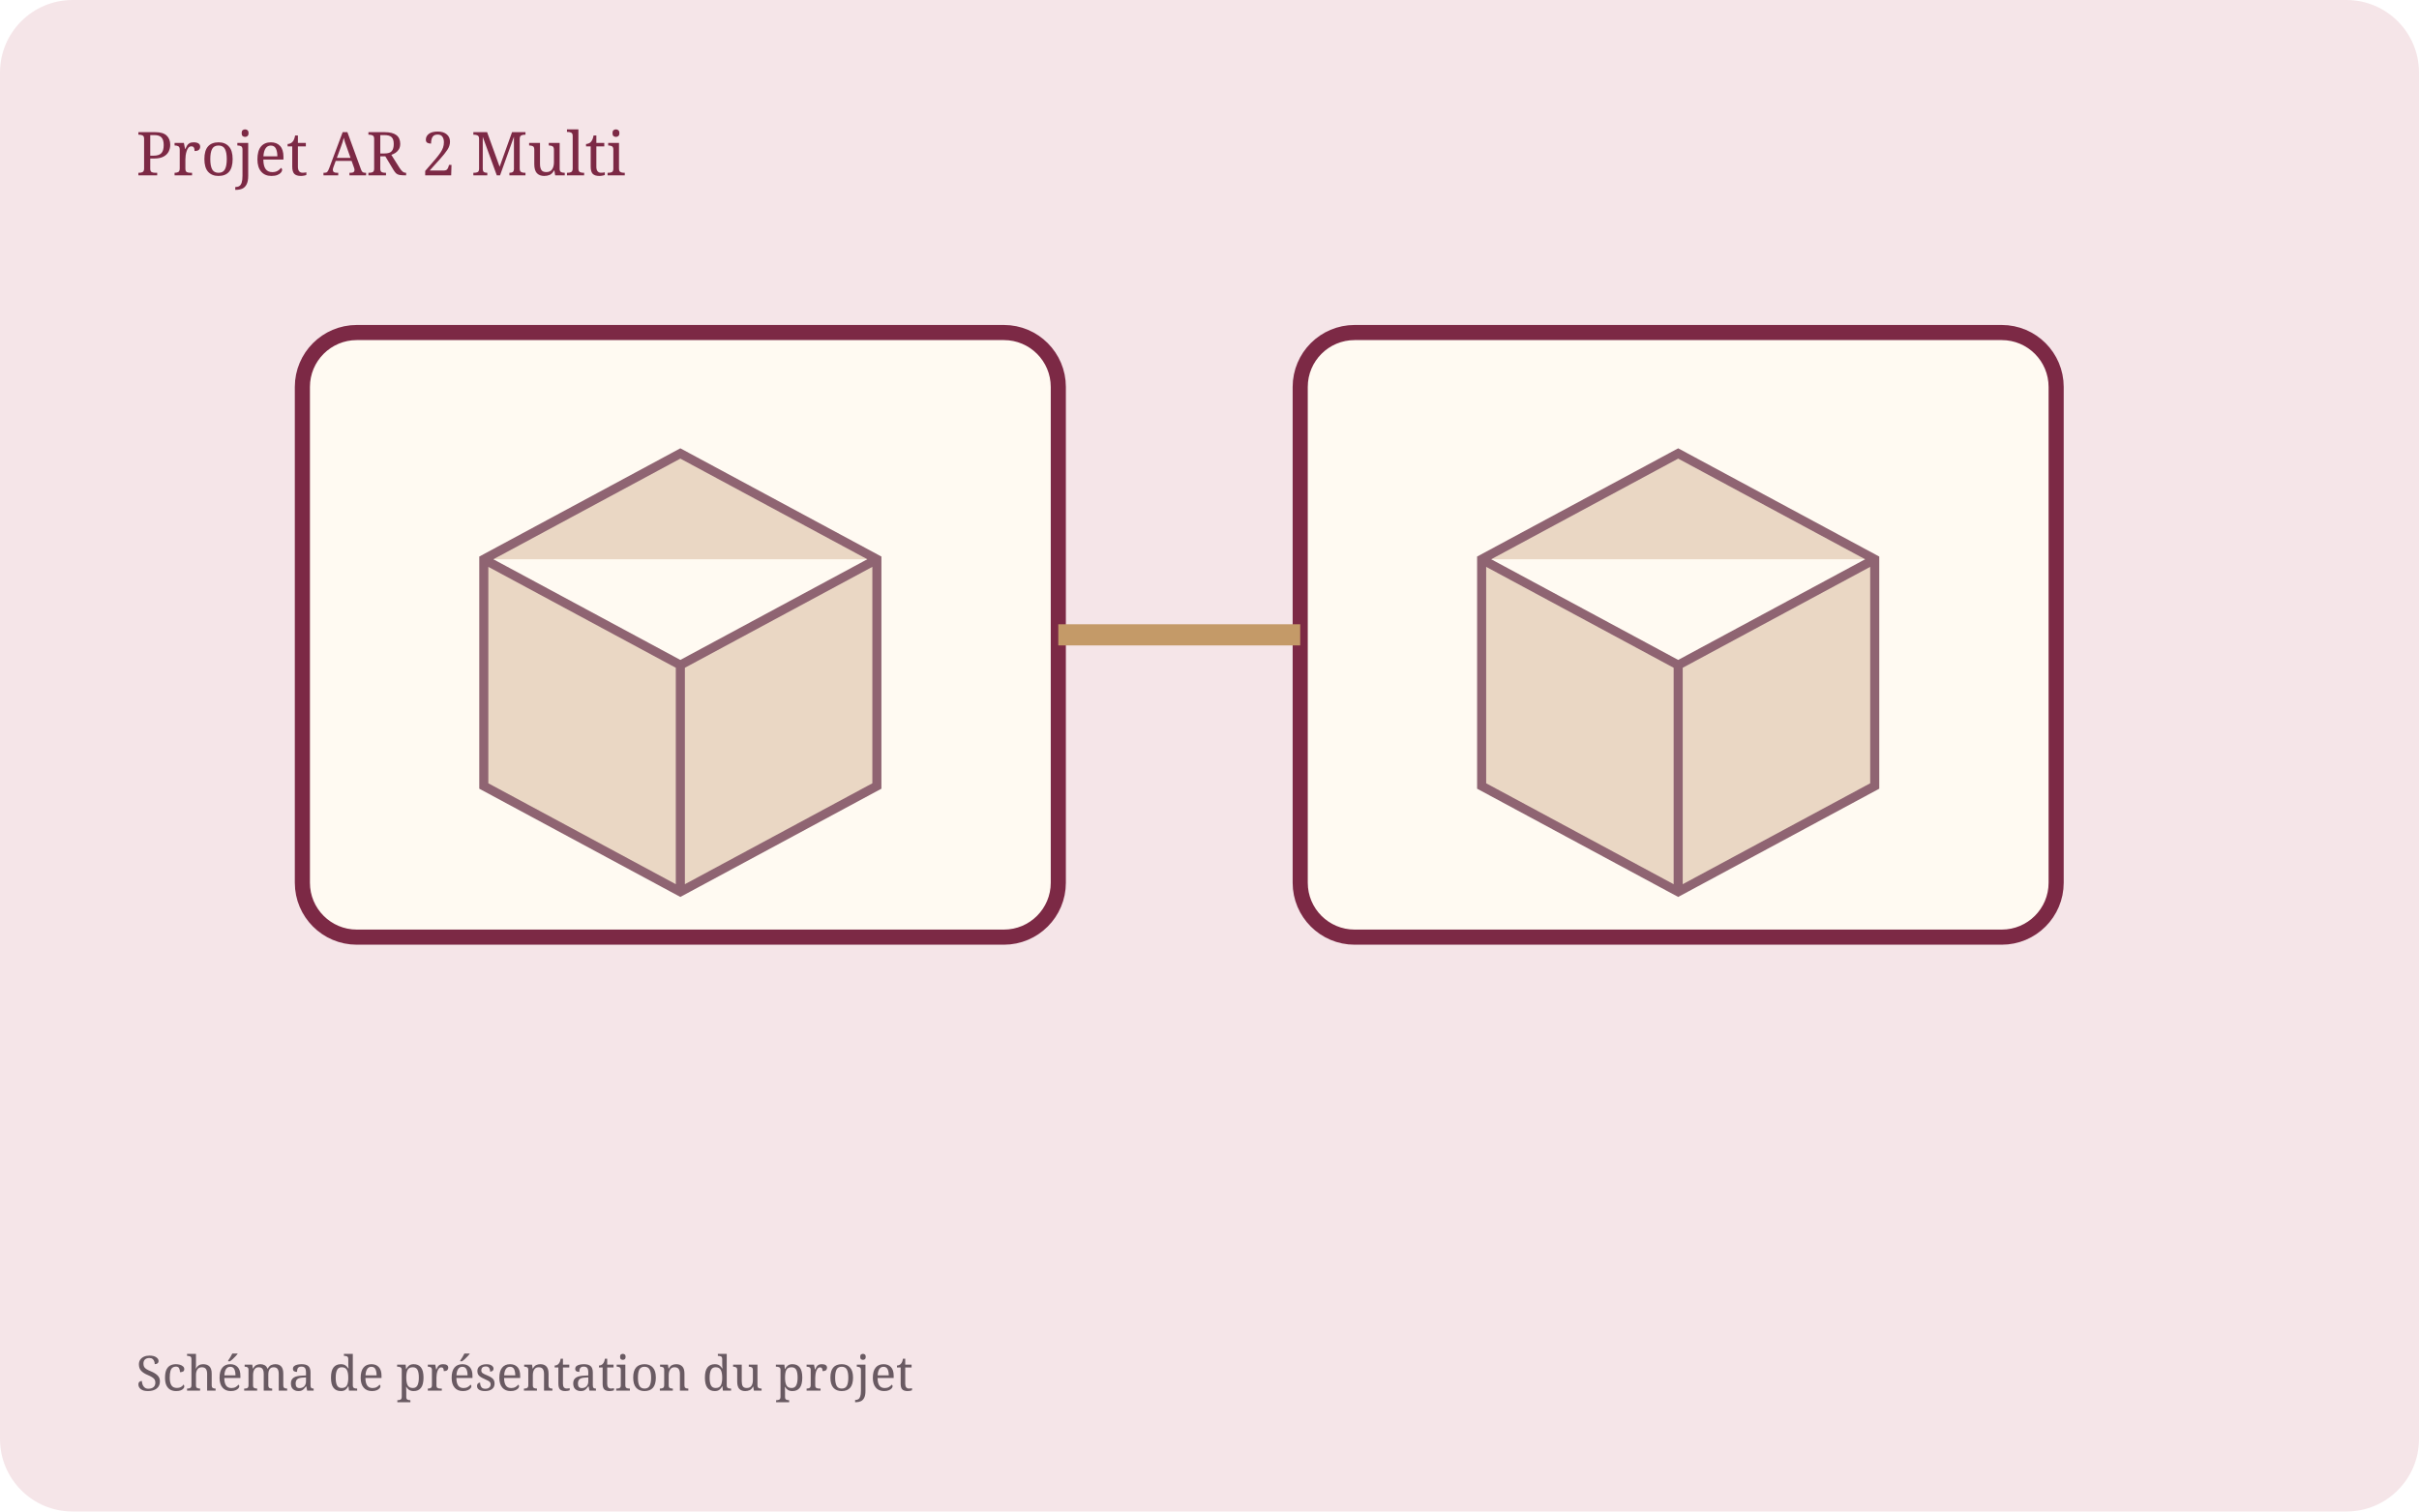
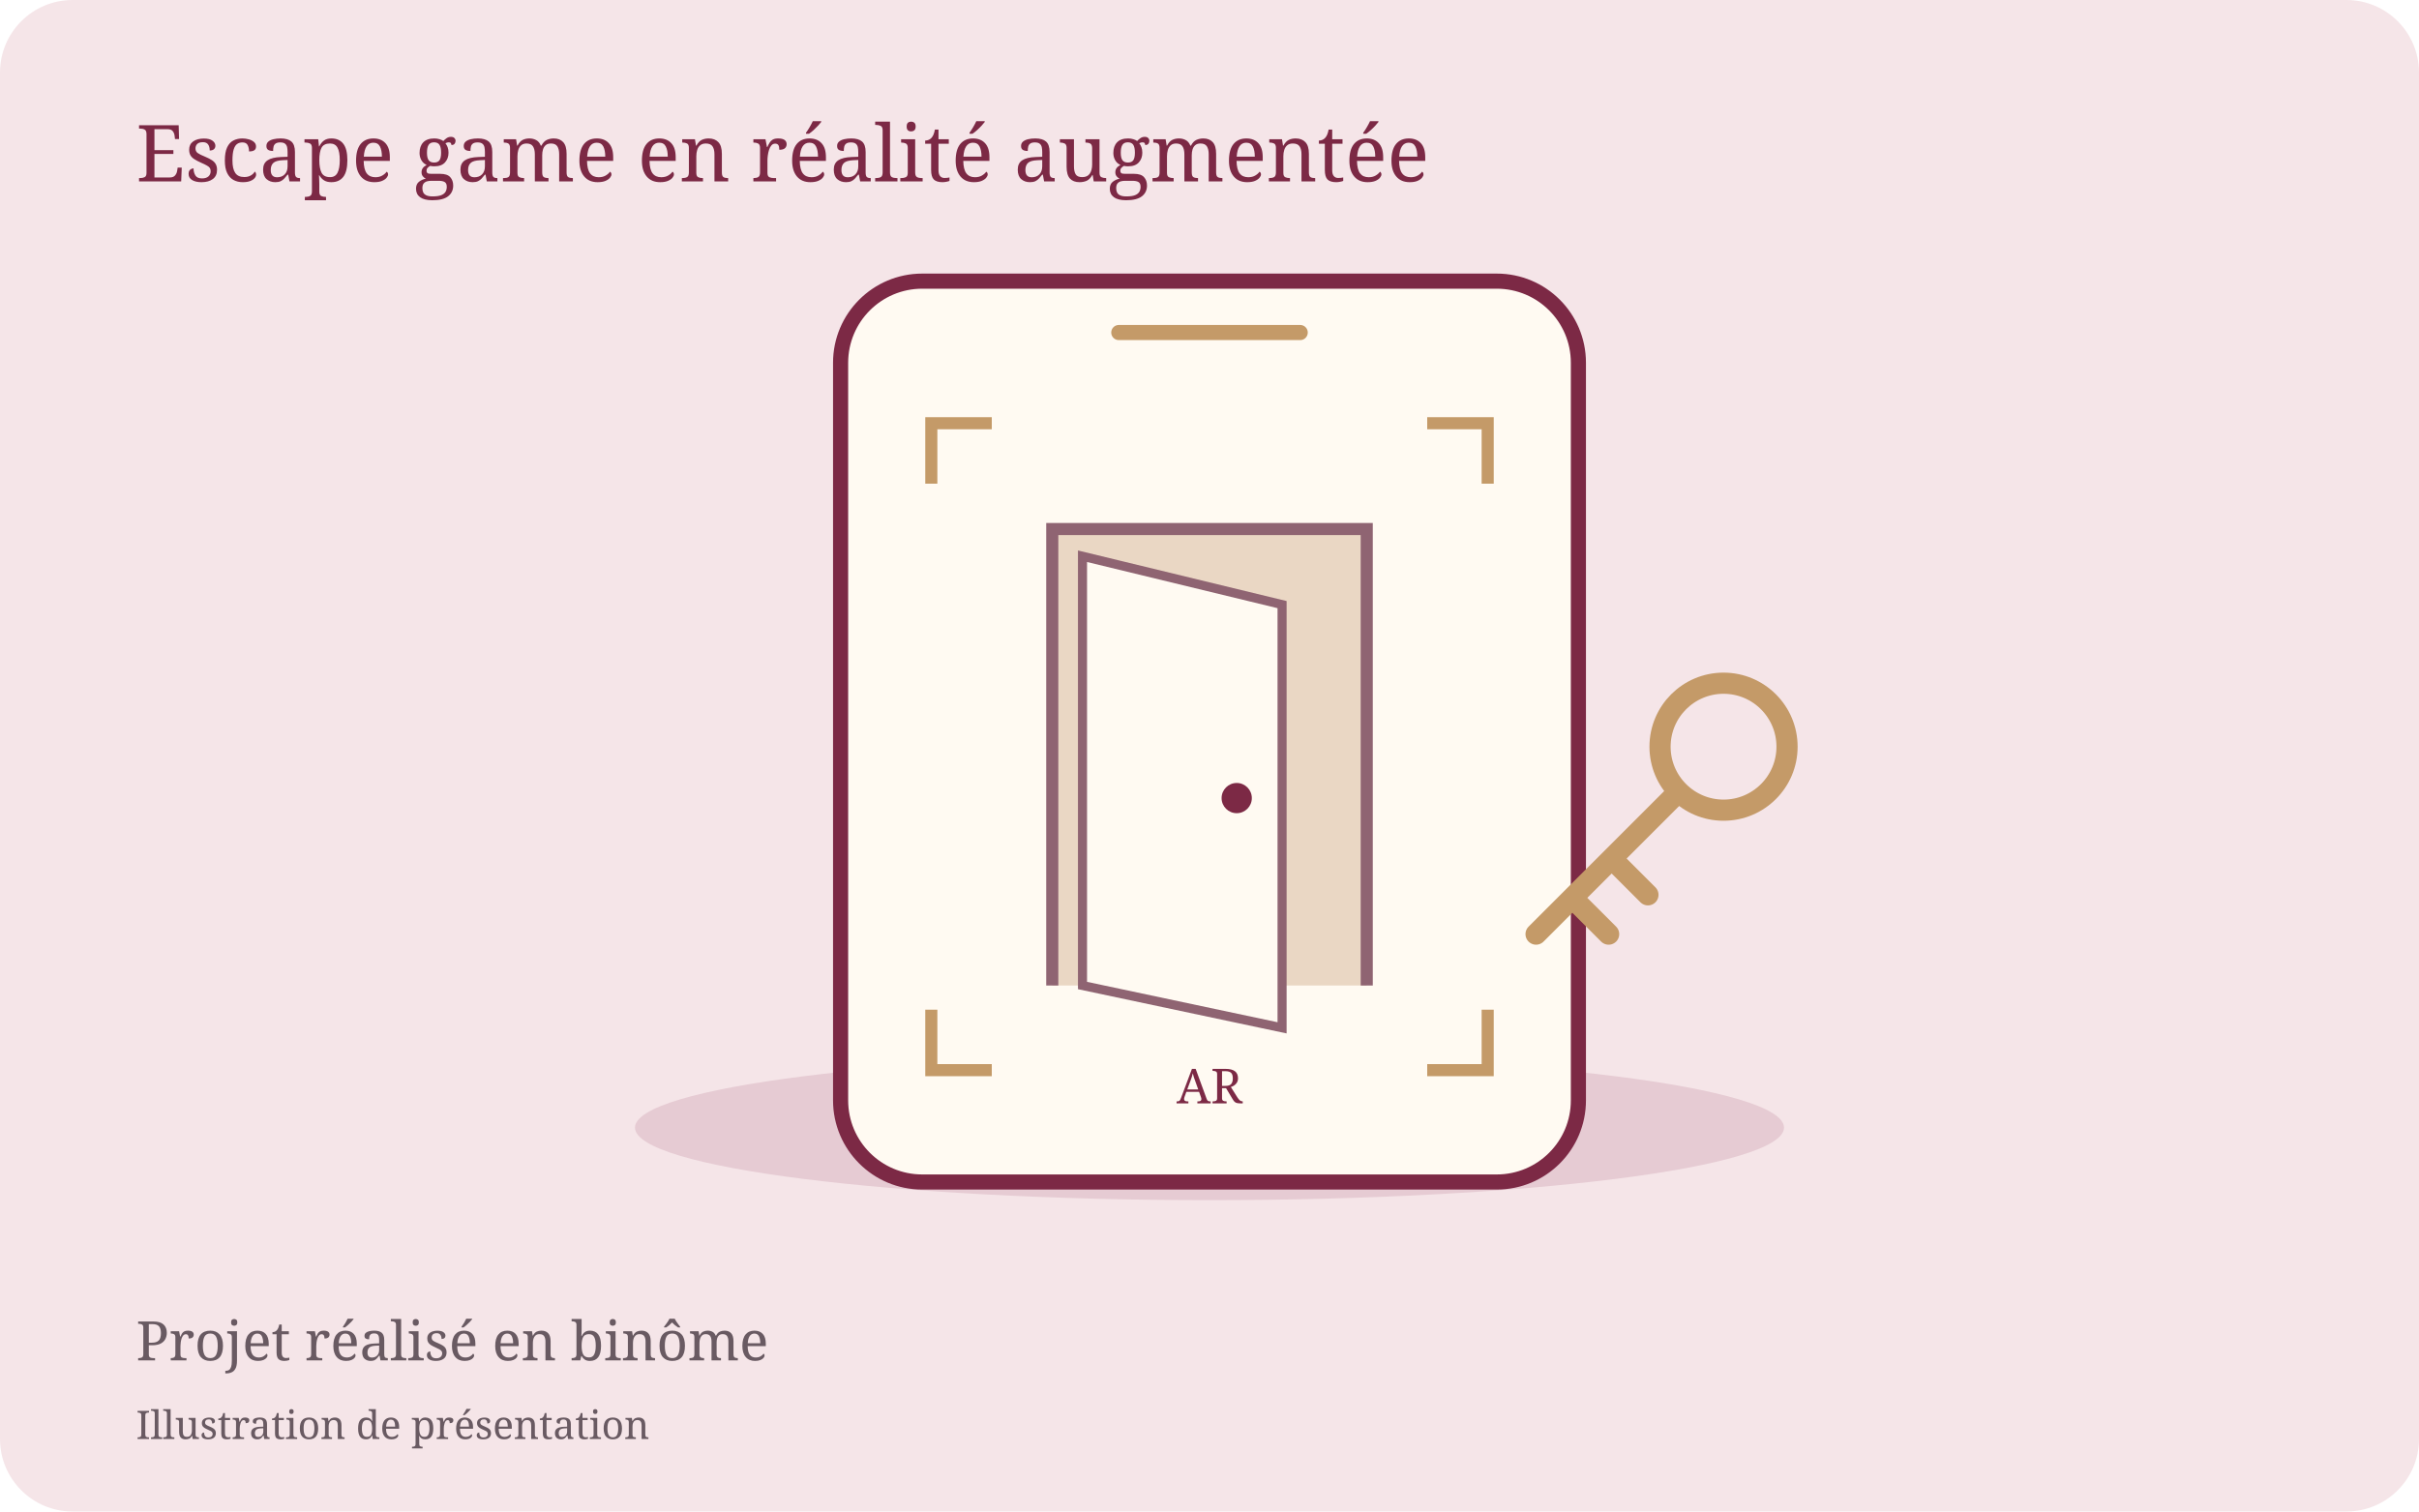
- <svg xmlns="http://www.w3.org/2000/svg" width="800" height="500" viewBox="0 0 800 500">
+ <svg xmlns="http://www.w3.org/2000/svg" width="800" height="500" viewBox="0 0 800 500" role="img" aria-labelledby="title desc">
  <rect width="800" height="500" rx="24" fill="#f5e5e8" />
-   <text x="45" y="58" font-family="Georgia,serif" font-size="20" fill="#7c2945">Projet AR 2 Multi</text>
-   <rect x="100" y="110" width="250" height="200" rx="18" fill="#fffaf2" stroke="#7c2945" stroke-width="5" />
-   <rect x="430" y="110" width="250" height="200" rx="18" fill="#fffaf2" stroke="#7c2945" stroke-width="5" />
-   <path d="M350 210h80" stroke="#c49a68" stroke-width="7" />
-   <path d="M160 260v-75l65-35 65 35v75l-65 35z M160 185l65 35 65-35 M225 220v75" fill="#ead7c4" stroke="#8f6472" stroke-width="3" />
-   <path d="M490 260v-75l65-35 65 35v75l-65 35z M490 185l65 35 65-35 M555 220v75" fill="#ead7c4" stroke="#8f6472" stroke-width="3" />
-   <text x="45" y="460" font-family="Georgia,serif" font-size="16" fill="#695a62">Schéma de présentation du projet</text>
+   <text x="45" y="60" font-family="Georgia,serif" font-size="26" fill="#7c2945">Escape game en réalité augmentée</text>
+   <ellipse cx="400" cy="373" rx="190" ry="24" fill="#e6cbd3" />
+   <rect x="278" y="93" width="244" height="298" rx="27" fill="#fffaf2" stroke="#7c2945" stroke-width="5" />
+   <path d="M370 110h60" stroke="#c49a68" stroke-width="5" stroke-linecap="round" />
+   <path d="M308 160v-20h20m144 0h20v20m0 174v20h-20m-144 0h-20v-20" fill="none" stroke="#c49a68" stroke-width="4" />
+   <path d="M348 326V175h104v151" fill="#ead7c4" stroke="#8f6472" stroke-width="4" />
+   <path d="m358 184 66 16v140l-66-14Z" fill="#fffaf2" stroke="#8f6472" stroke-width="3" />
+   <circle cx="409" cy="264" r="5" fill="#7c2945" />
+   <g fill="none" stroke="#c49a68" stroke-width="7" stroke-linecap="round" stroke-linejoin="round">
+     <circle cx="570" cy="247" r="21" />
+     <path d="m555 262-47 47m12-12 12 12m1-25 12 12" />
+   </g>
+   <text x="400" y="365" text-anchor="middle" font-family="Georgia,serif" font-size="16" fill="#7c2945">AR</text>
+   <text x="45" y="450" font-family="Georgia,serif" font-size="18" fill="#695a62">Projet réalisé en binôme</text>
+   <text x="45" y="476" font-family="Georgia,serif" font-size="13" fill="#695a62">Illustration de présentation</text>
</svg>
